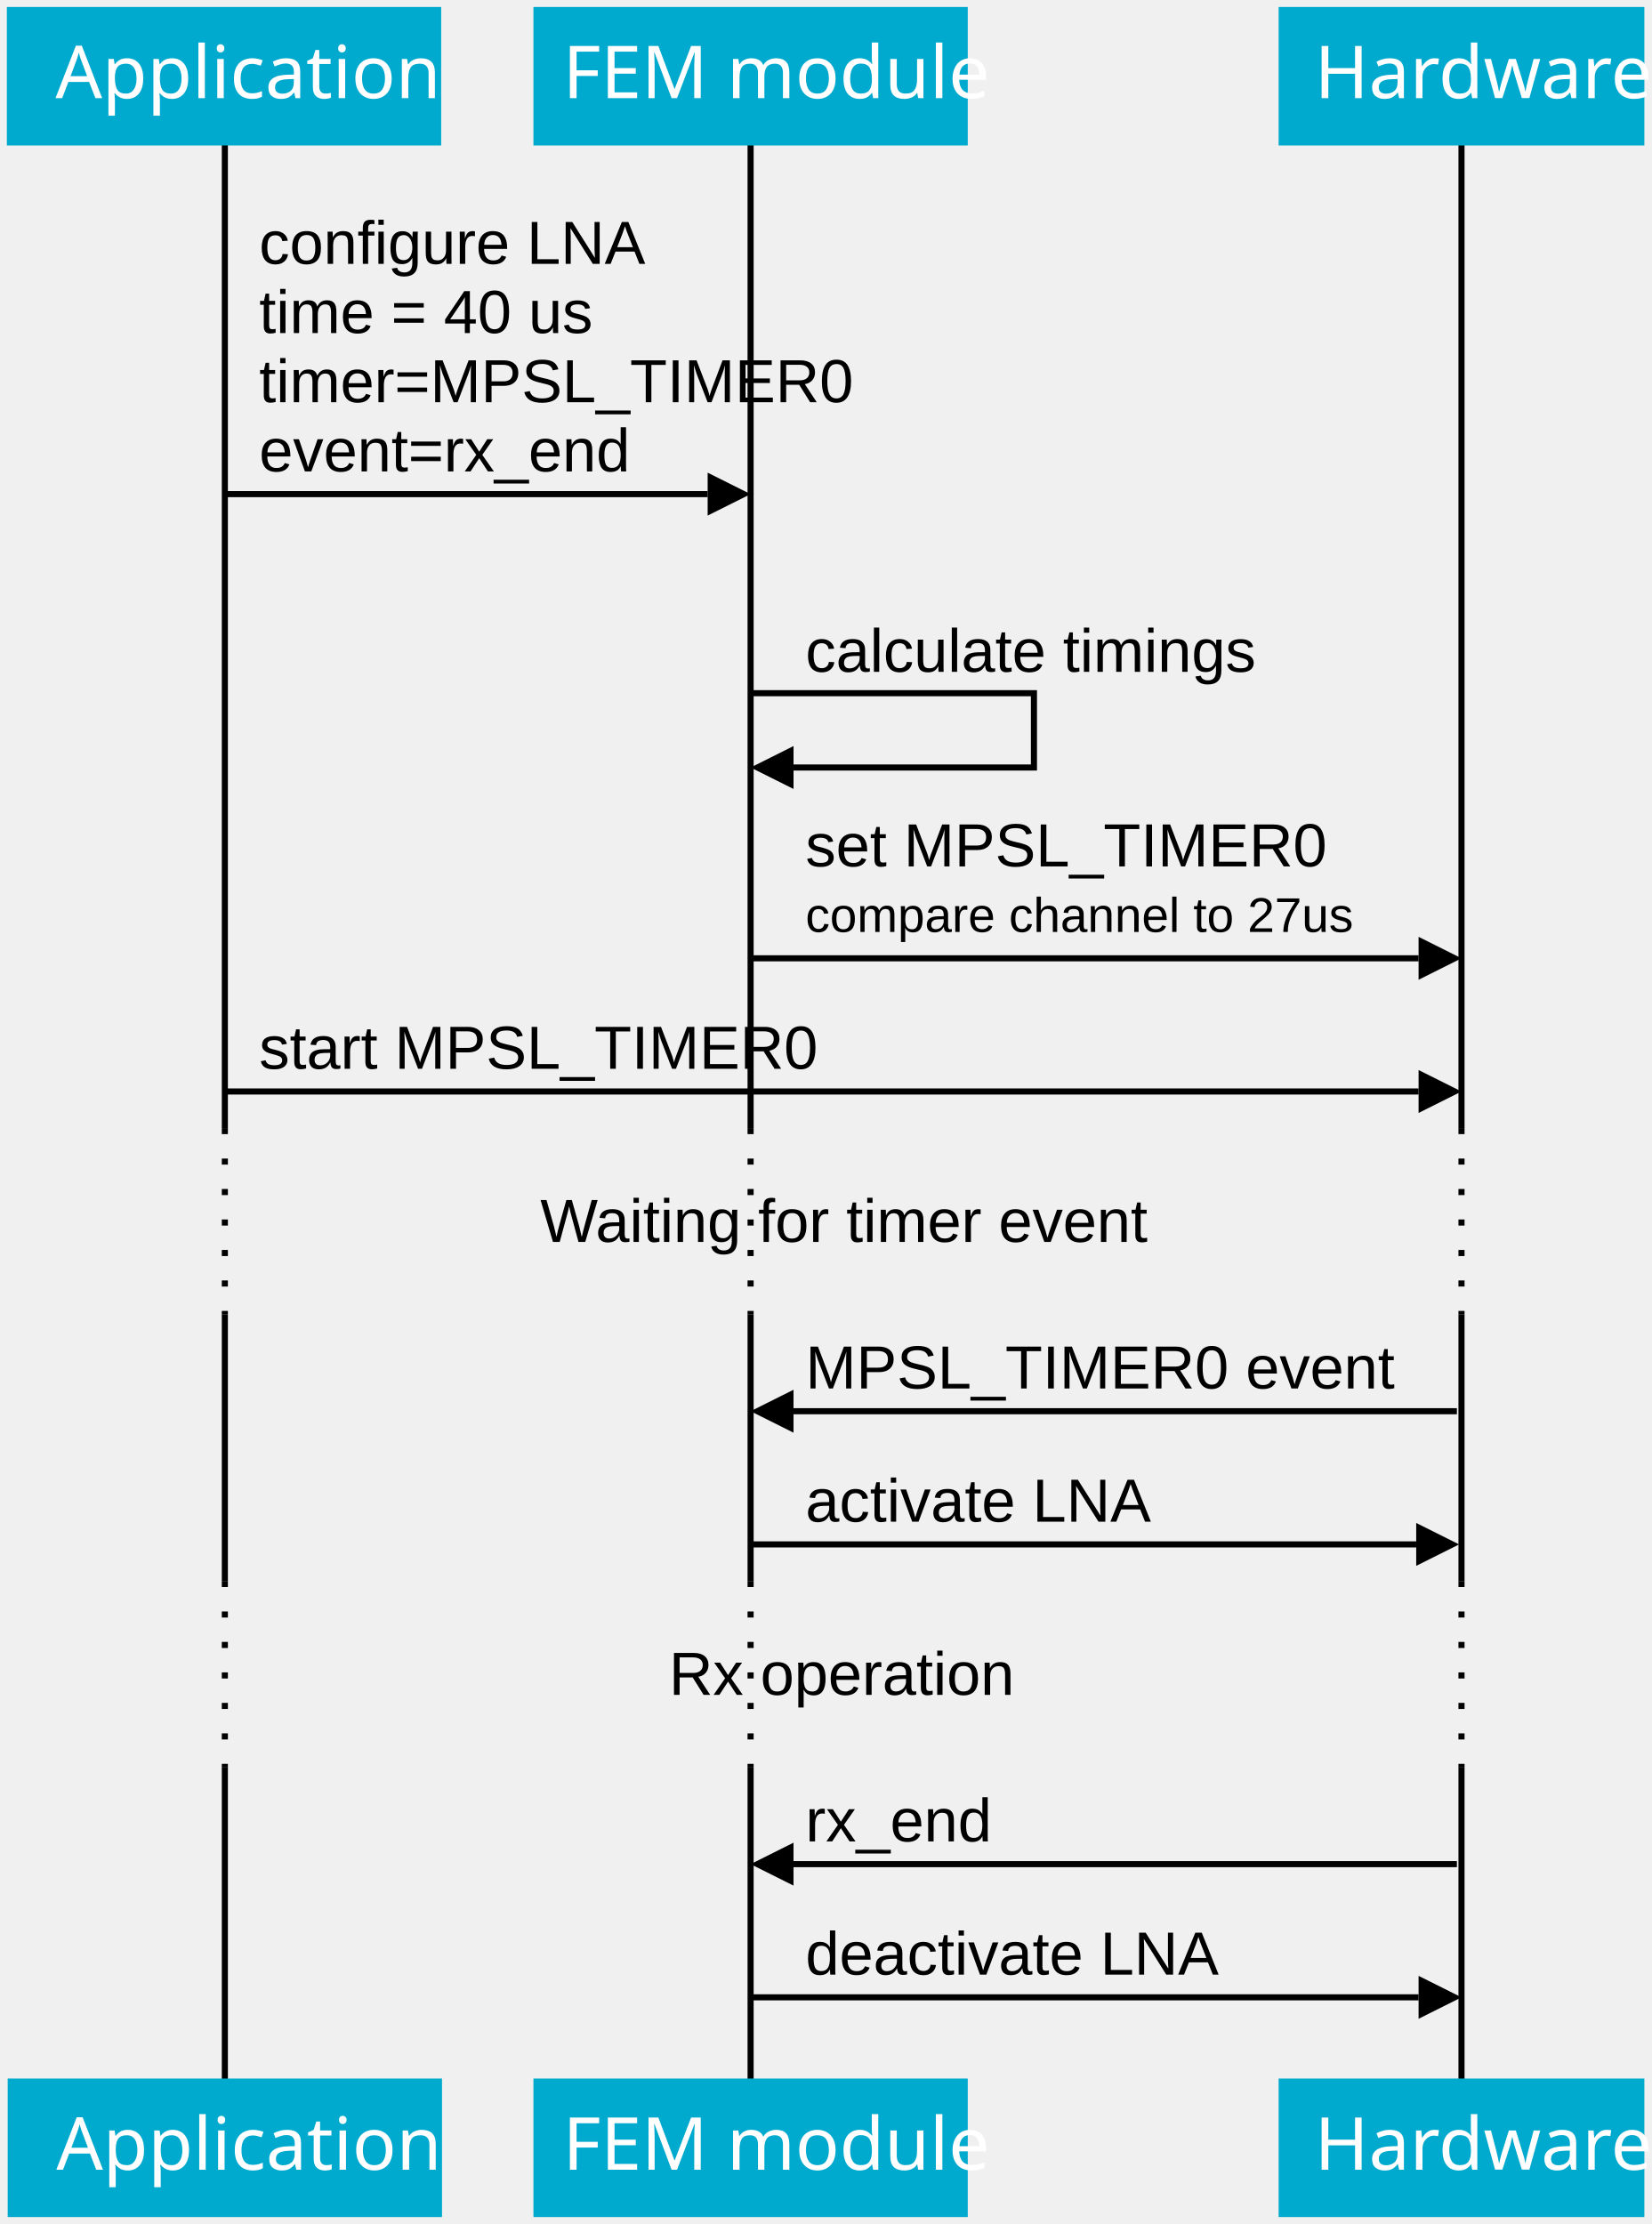
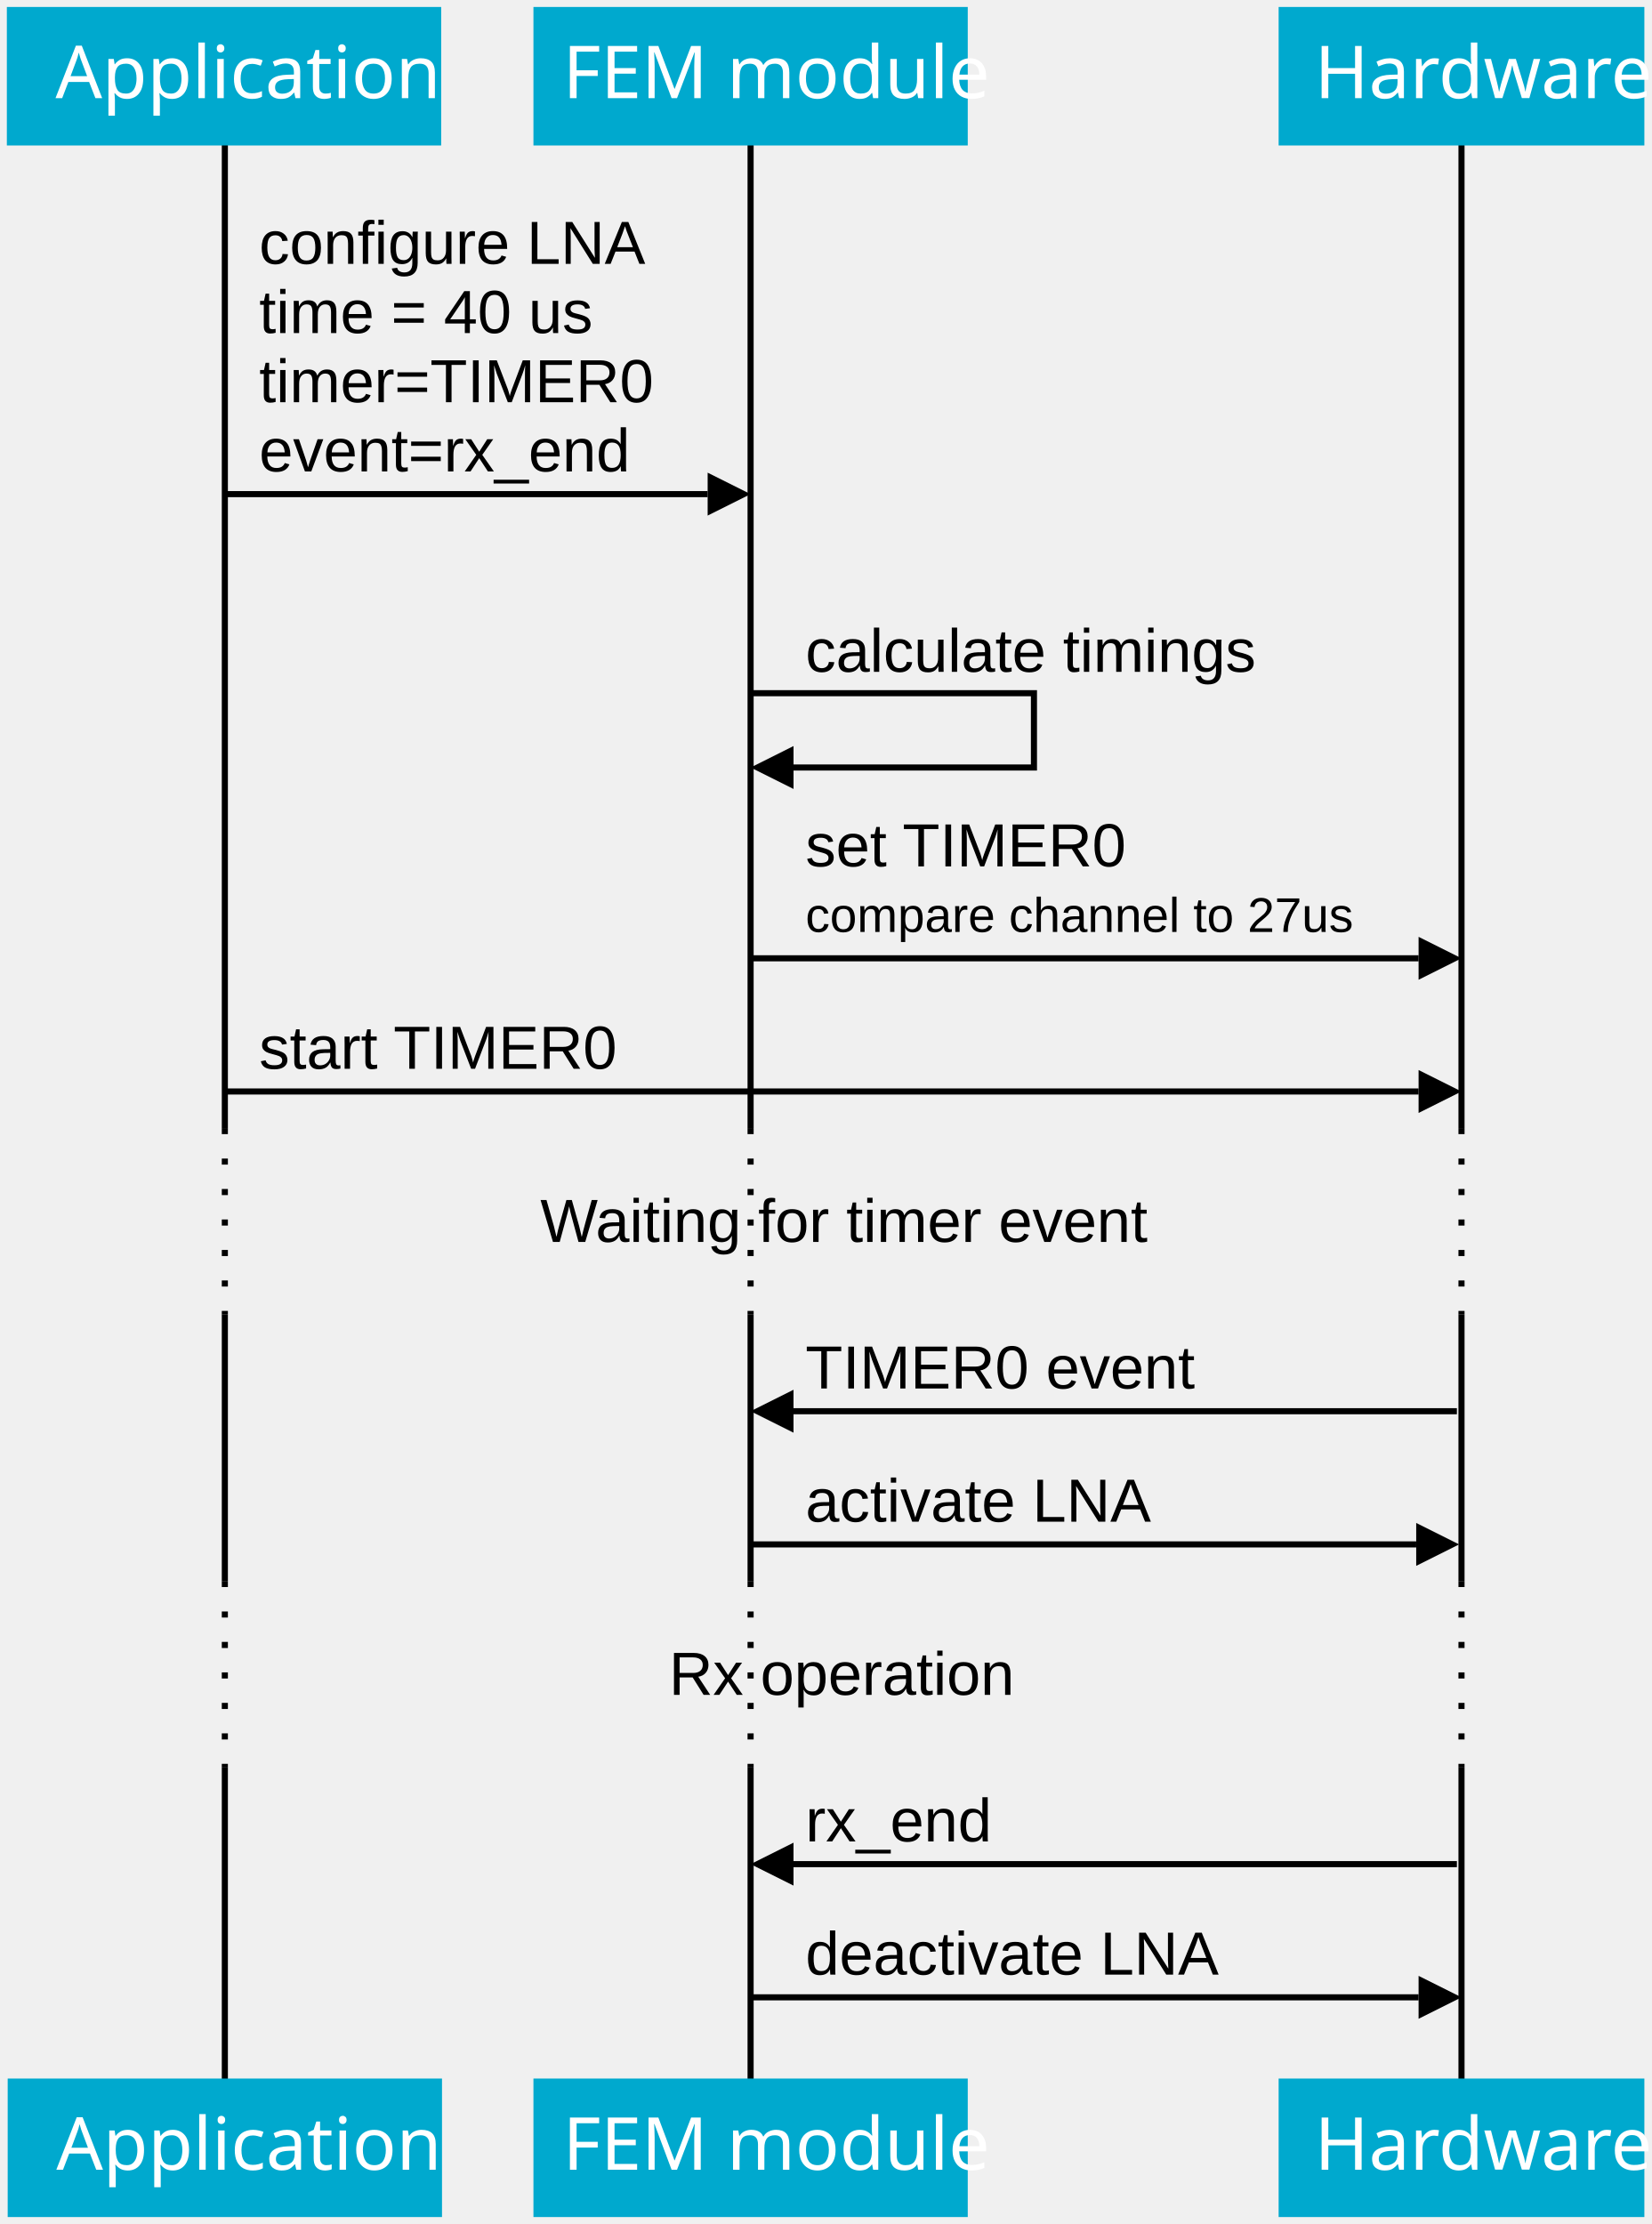
<svg xmlns="http://www.w3.org/2000/svg" xmlns:xlink="http://www.w3.org/1999/xlink" width="3.762in" height="5.067in" viewBox="0 0 270.886 364.819" xml:space="preserve" color-interpolation-filters="sRGB" class="st11">
  <style type="text/css">
	
		.st1 {stroke:#000000;stroke-linecap:butt;stroke-width:1}
		.st2 {stroke:#000000;stroke-dasharray:1,4;stroke-linecap:butt;stroke-width:1}
		.st3 {fill:#00a9ce;stroke:none;stroke-linecap:butt;stroke-width:1.125}
		.st4 {fill:#ffffff;font-family:Calibri;font-size:1em}
		.st5 {marker-end:url(#mrkr4-60);stroke:#000000;stroke-linecap:butt;stroke-width:1}
		.st6 {fill:#000000;fill-opacity:1;stroke:#000000;stroke-opacity:1;stroke-width:0.284}
		.st7 {fill:none;stroke:none;stroke-linecap:butt;stroke-width:0.75}
		.st8 {fill:#000000;font-family:Arial;font-size:0.833em}
		.st9 {fill:#000000;font-family:Arial;font-size:0.667em}
		.st10 {marker-start:url(#mrkr4-103);stroke:#000000;stroke-linecap:butt;stroke-width:1}
		.st11 {fill:none;fill-rule:evenodd;font-size:12px;overflow:visible;stroke-linecap:square;stroke-miterlimit:3}
	
	</style>
  <defs id="Markers">
    <g id="lend4">
      <path d="M 2 1 L 0 0 L 2 -1 L 2 1 " style="stroke:none" />
    </g>
    <marker id="mrkr4-60" class="st6" refX="-7.04" orient="auto" markerUnits="strokeWidth" overflow="visible">
      <use xlink:href="#lend4" transform="scale(-3.52,-3.52) " />
    </marker>
    <marker id="mrkr4-103" class="st6" refX="6.68" orient="auto" markerUnits="strokeWidth" overflow="visible">
      <use xlink:href="#lend4" transform="scale(3.52) " />
    </marker>
  </defs>
  <g>
    <g id="shape1500-1" transform="translate(401.706,23.6465) rotate(90)">
      <path d="M0 364.82 L161.4 364.82" class="st1" />
    </g>
    <g id="shape1501-4" transform="translate(401.706,185.043) rotate(90)">
      <path d="M0 364.82 L30.6 364.82" class="st2" />
    </g>
    <g id="shape1502-7" transform="translate(401.706,215.646) rotate(90)">
      <path d="M0 364.82 L43.7 364.82" class="st1" />
    </g>
    <g id="shape1503-10" transform="translate(401.706,259.346) rotate(90)">
      <path d="M0 364.82 L30.6 364.82" class="st2" />
    </g>
    <g id="shape1504-13" transform="translate(401.706,289.949) rotate(90)">
      <path d="M0 364.82 L51.2 364.82" class="st1" />
    </g>
    <g id="shape1505-16" transform="translate(487.956,23.6465) rotate(90)">
      <path d="M0 364.82 L161.4 364.82" class="st1" />
    </g>
    <g id="shape1506-19" transform="translate(487.956,185.043) rotate(90)">
      <path d="M0 364.82 L30.6 364.82" class="st2" />
    </g>
    <g id="shape1507-22" transform="translate(487.956,215.646) rotate(90)">
      <path d="M0 364.82 L43.7 364.82" class="st1" />
    </g>
    <g id="shape1508-25" transform="translate(487.956,259.346) rotate(90)">
      <path d="M0 364.82 L30.6 364.82" class="st2" />
    </g>
    <g id="shape1509-28" transform="translate(487.956,289.949) rotate(90)">
      <path d="M0 364.82 L51.2 364.82" class="st1" />
    </g>
    <g id="shape1510-31" transform="translate(604.581,23.6465) rotate(90)">
      <path d="M0 364.82 L161.4 364.82" class="st1" />
    </g>
    <g id="shape1511-34" transform="translate(604.581,185.043) rotate(90)">
      <path d="M0 364.82 L30.6 364.82" class="st2" />
    </g>
    <g id="shape1512-37" transform="translate(604.581,215.646) rotate(90)">
      <path d="M0 364.82 L43.7 364.82" class="st1" />
    </g>
    <g id="shape1513-40" transform="translate(604.581,259.346) rotate(90)">
      <path d="M0 364.82 L30.6 364.82" class="st2" />
    </g>
    <g id="shape1514-43" transform="translate(604.581,289.949) rotate(90)">
      <path d="M0 364.82 L51.2 364.82" class="st1" />
    </g>
    <g id="shape1515-46" transform="translate(1.125,-340.972)">
      <rect x="0" y="342.097" width="71.25" height="22.723" class="st3" />
      <text x="7.98" y="357.06" class="st4">Application</text>
    </g>
    <g id="shape1519-49" transform="translate(87.5113,-340.972)">
      <rect x="0" y="342.097" width="71.25" height="22.723" class="st3" />
      <text x="4.83" y="357.06" class="st4">FEM module</text>
    </g>
    <g id="shape1525-52" transform="translate(209.761,-340.972)">
      <rect x="0" y="342.097" width="60" height="22.723" class="st3" />
      <text x="5.9" y="357.06" class="st4">Hardware</text>
    </g>
    <g id="shape1530-55" transform="translate(37.2613,-283.775)">
      <path d="M0 364.82 L78.83 364.82" class="st5" />
    </g>
    <g id="shape1531-61" transform="translate(42.5113,-318.698)">
      <rect x="0" y="353.119" width="126.75" height="11.7" class="st7" />
      <text x="0" y="361.97" class="st8">configure LNA</text>
    </g>
    <g id="shape1532-64" transform="translate(42.5113,-307.348)">
      <rect x="0" y="353.119" width="117" height="11.7" class="st7" />
      <text x="0" y="361.97" class="st8">time = 40 us</text>
    </g>
    <g id="shape1533-67" transform="translate(42.5113,-295.999)">
      <rect x="0" y="353.119" width="117" height="11.7" class="st7" />
-       <text x="0" y="361.97" class="st8">timer=MPSL_TIMER0</text>
+       <text x="0" y="361.97" class="st8">timer=TIMER0</text>
    </g>
    <g id="shape1534-70" transform="translate(42.5113,-284.649)">
      <rect x="0" y="353.119" width="117" height="11.7" class="st7" />
      <text x="0" y="361.97" class="st8">event=rx_end</text>
    </g>
    <g id="shape1539-73" transform="translate(132.136,-251.775)">
      <rect x="0" y="353.119" width="87.75" height="11.7" class="st7" />
      <text x="0" y="361.97" class="st8">calculate timings</text>
    </g>
    <g id="shape1542-76" transform="translate(123.511,-207.626)">
      <path d="M0 364.82 L109.21 364.82" class="st5" />
    </g>
    <g id="shape1543-81" transform="translate(132.136,-219.85)">
      <rect x="0" y="353.119" width="107.625" height="11.7" class="st7" />
-       <text x="0" y="361.97" class="st8">set MPSL_TIMER0</text>
+       <text x="0" y="361.97" class="st8">set TIMER0</text>
    </g>
    <g id="shape1544-84" transform="translate(132.136,-208.501)">
      <rect x="0" y="353.119" width="107.625" height="11.7" class="st7" />
      <text x="0" y="361.37" class="st9">compare channel to 27us</text>
    </g>
    <g id="shape1546-87" transform="translate(37.2613,-185.776)">
      <path d="M0 364.82 L195.46 364.82" class="st5" />
    </g>
    <g id="shape1547-92" transform="translate(42.5113,-186.651)">
      <rect x="0" y="353.119" width="117" height="11.7" class="st7" />
-       <text x="0" y="361.97" class="st8">start MPSL_TIMER0</text>
+       <text x="0" y="361.97" class="st8">start TIMER0</text>
    </g>
    <g id="shape1548-95" transform="translate(88.6363,-159.144)">
      <rect x="0" y="354.919" width="102" height="9.9" class="st7" />
      <text x="0" y="362.87" class="st8">Waiting for timer event</text>
    </g>
    <g id="shape1550-98" transform="translate(123.136,-133.323)">
      <path d="M6.68 364.82 L7.04 364.82 L115.87 364.82" class="st10" />
    </g>
    <g id="shape1551-104" transform="translate(132.136,-134.198)">
      <rect x="0" y="353.119" width="71.25" height="11.7" class="st7" />
-       <text x="0" y="361.97" class="st8">MPSL_TIMER0 event</text>
+       <text x="0" y="361.97" class="st8">TIMER0 event</text>
    </g>
    <g id="shape1553-107" transform="translate(123.511,-111.474)">
      <path d="M0 364.82 L108.82 364.82" class="st5" />
    </g>
    <g id="shape1554-112" transform="translate(132.136,-112.348)">
      <rect x="0" y="353.119" width="60" height="11.7" class="st7" />
      <text x="0" y="361.97" class="st8">activate LNA</text>
    </g>
    <g id="shape1555-115" transform="translate(109.74,-84.841)">
      <rect x="0" y="354.919" width="58.5" height="9.9" class="st7" />
      <text x="0" y="362.87" class="st8">Rx operation</text>
    </g>
    <g id="shape1557-118" transform="translate(123.136,-59.0206)">
      <path d="M6.68 364.82 L7.04 364.82 L115.87 364.82" class="st10" />
    </g>
    <g id="shape1558-123" transform="translate(132.136,-59.8951)">
      <rect x="0" y="353.119" width="58.5" height="11.7" class="st7" />
      <text x="0" y="361.97" class="st8">rx_end</text>
    </g>
    <g id="shape1560-126" transform="translate(123.511,-37.171)">
      <path d="M0 364.82 L109.21 364.82" class="st5" />
    </g>
    <g id="shape1561-131" transform="translate(132.136,-38.0455)">
      <rect x="0" y="353.119" width="102" height="11.7" class="st7" />
      <text x="0" y="361.97" class="st8">deactivate LNA</text>
    </g>
    <g id="shape1562-134" transform="translate(116.05,-252.106)">
      <path d="M7.09 365.81 L53.57 365.81 L53.57 378 L14.13 378" class="st5" />
    </g>
    <g id="shape1563-139" transform="translate(1.26132,-1.125)">
      <rect x="0" y="342.097" width="71.25" height="22.723" class="st3" />
      <text x="7.98" y="357.06" class="st4">Application</text>
    </g>
    <g id="shape1564-142" transform="translate(87.5113,-1.125)">
      <rect x="0" y="342.097" width="71.25" height="22.723" class="st3" />
      <text x="4.83" y="357.06" class="st4">FEM module</text>
    </g>
    <g id="shape1565-145" transform="translate(209.761,-1.125)">
      <rect x="0" y="342.097" width="60" height="22.723" class="st3" />
      <text x="5.9" y="357.06" class="st4">Hardware</text>
    </g>
  </g>
</svg>
